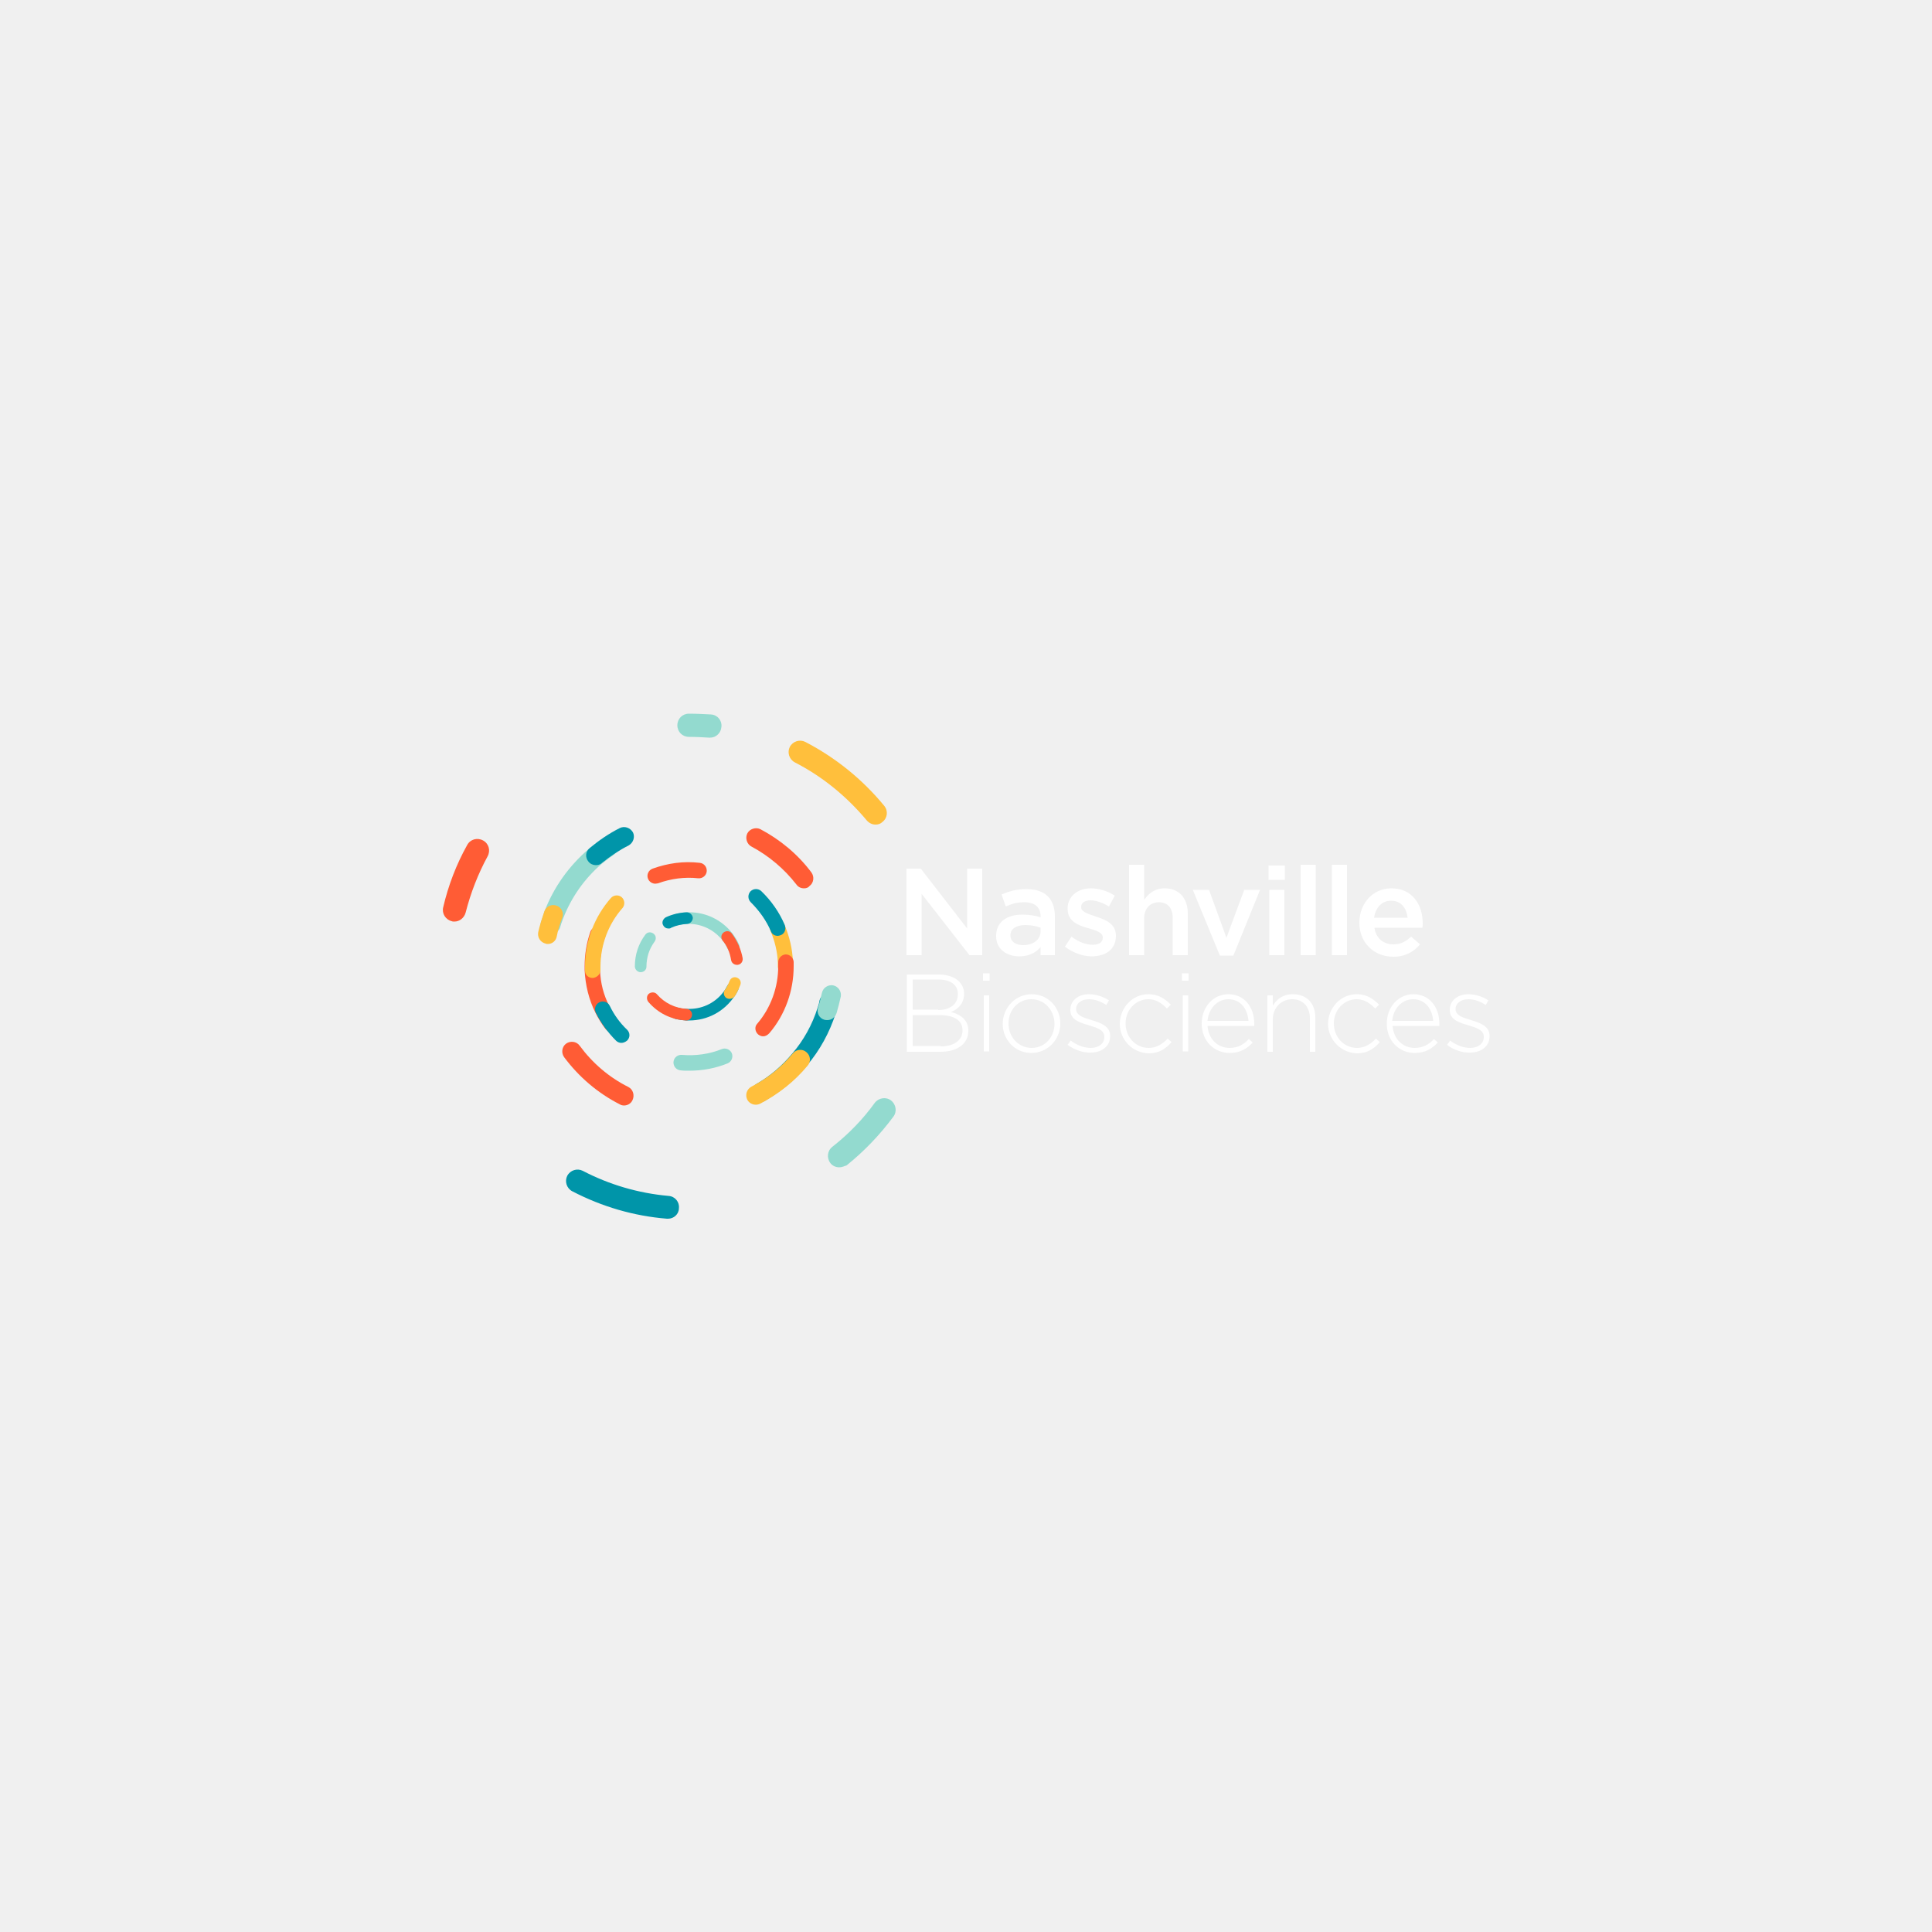
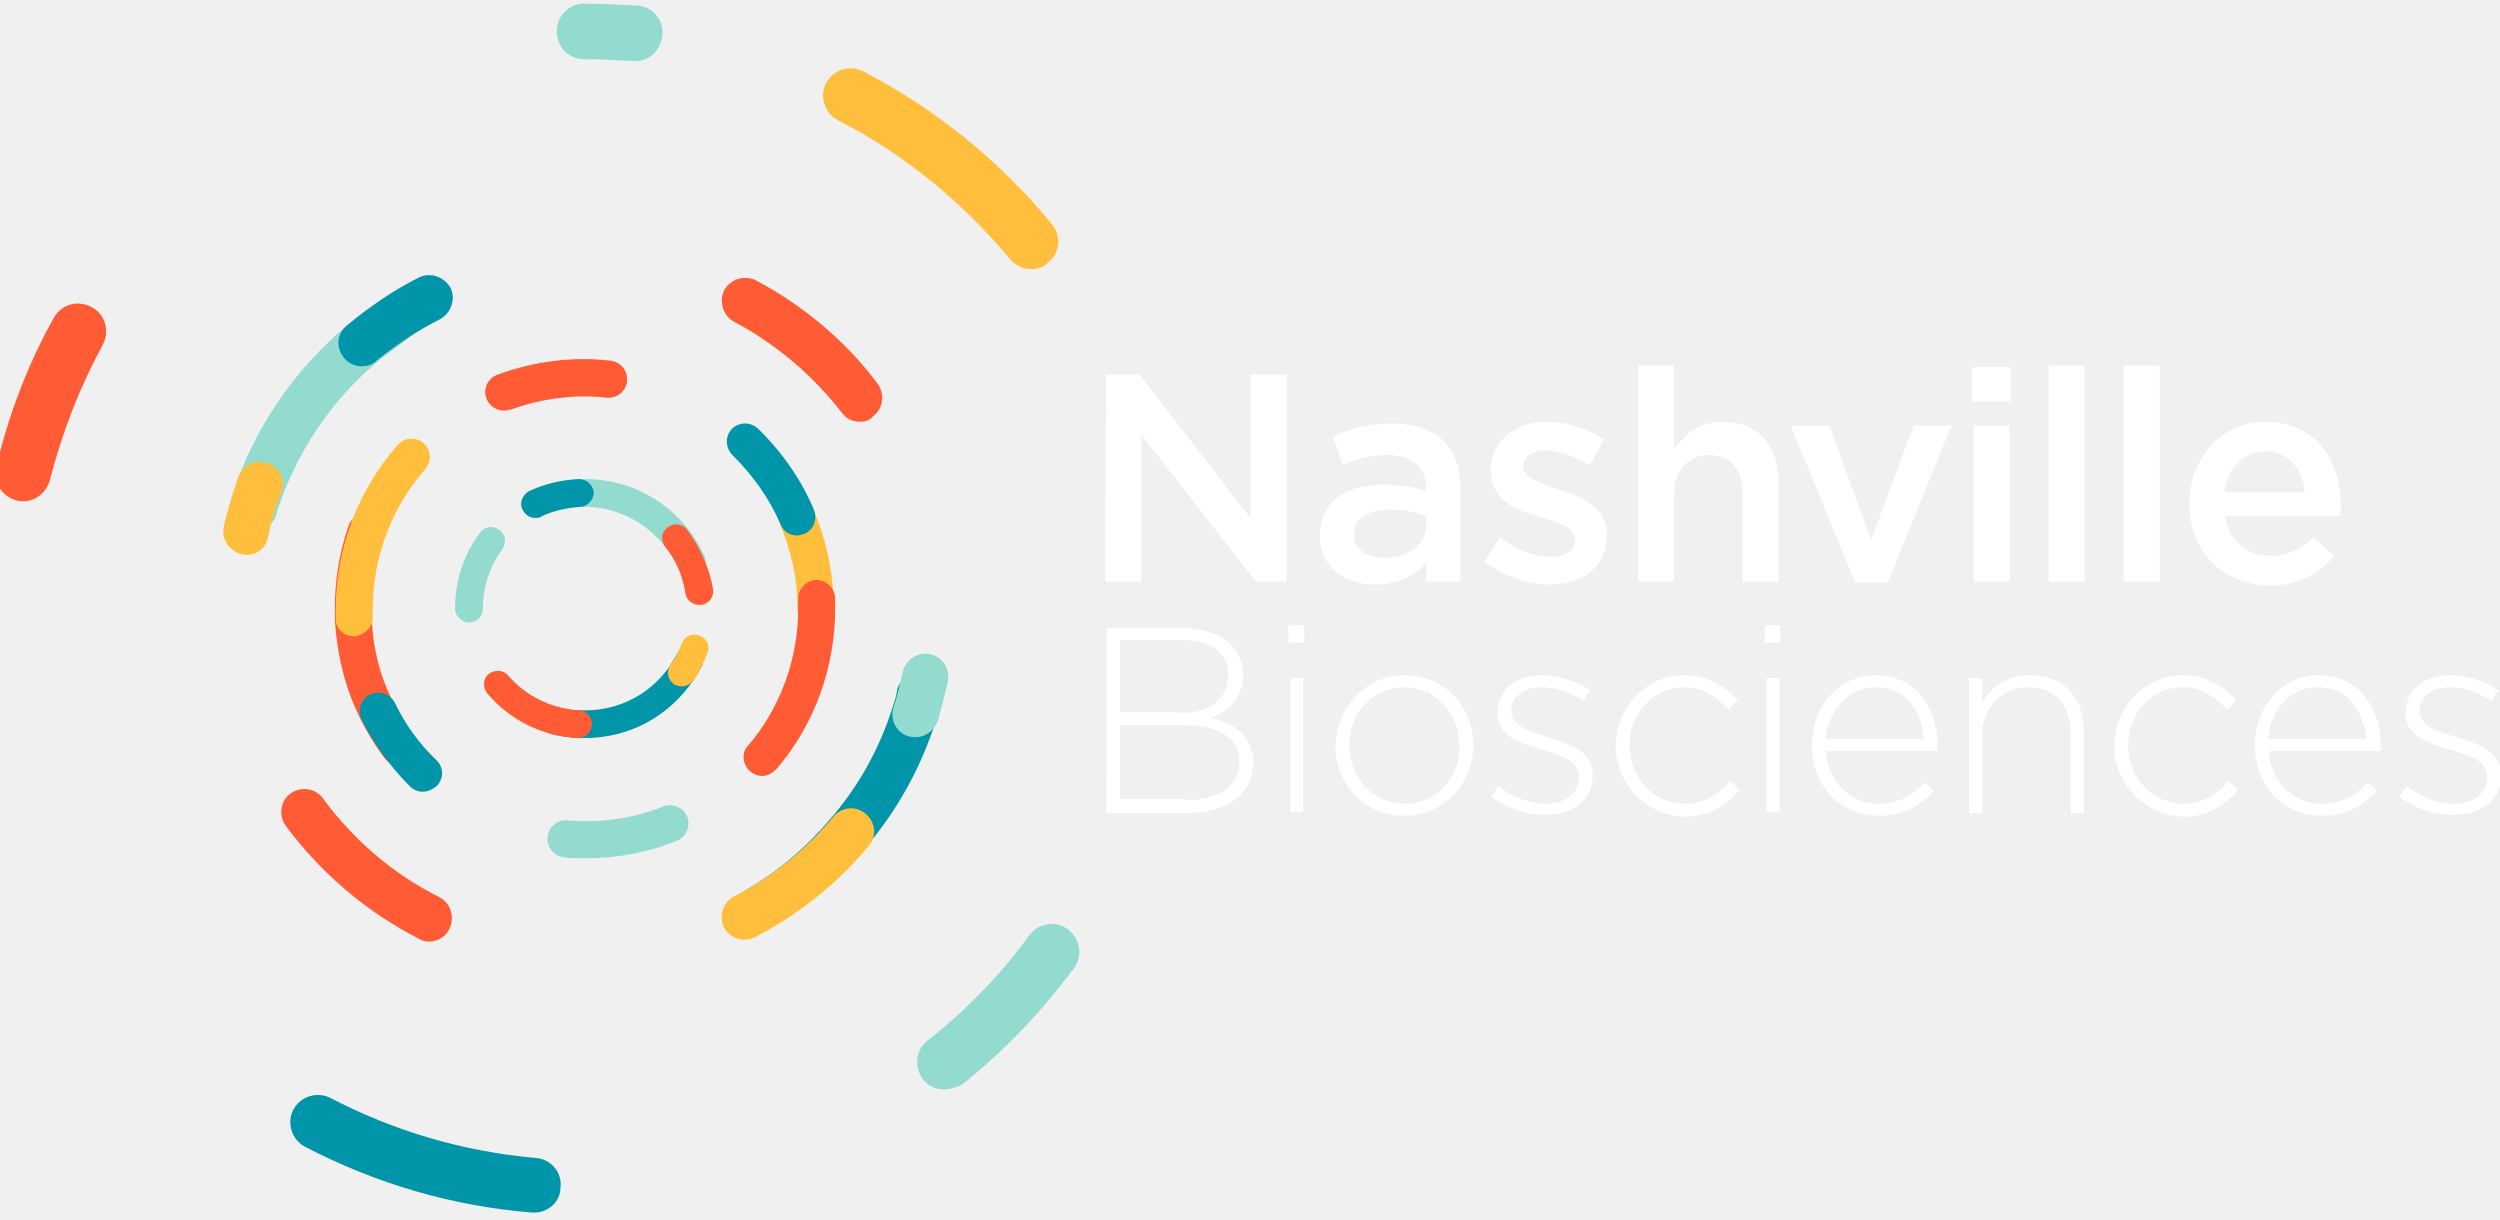
- <svg xmlns="http://www.w3.org/2000/svg" viewBox="0 0 500 500">
+ <svg xmlns="http://www.w3.org/2000/svg" viewBox="0 0 270.3 131.8">
  <style type="text/css">  
- 	.logo0{fill:#93DACF;}
- 	.logo1{fill:#0095A9;}
- 	.logo2{fill:#FF5C35;}
- 	.logo3{fill:#FFBF3C;}
- 	.logo4{fill:#FFFFFF;}
+ 	.st0{fill:#93DACF;}
+ 	.st1{fill:#0095A9;}
+ 	.st2{fill:#FF5C35;}
+ 	.st3{fill:#FFBF3C;}
+ 	.st4{fill:#FFFFFF;}
</style>
-   <path class="logo0" d="M165.8 251.6c-0.8 0-1.5-0.7-1.5-1.5 0-3 0.9-5.8 2.7-8.2 0.5-0.7 1.4-0.8 2.1-0.3 0.7 0.5 0.8 1.4 0.3 2.1 -1.4 1.9-2.1 4.1-2.1 6.5C167.3 250.9 166.7 251.6 165.8 251.6z" />
-   <path class="logo1" d="M178.3 264.1c-0.3 0-0.6 0-0.8 0 -0.9-0.1-1.8-0.2-2.7-0.4 -0.8-0.2-1.3-1-1.1-1.8 0.2-0.8 1-1.3 1.8-1.1 0.7 0.2 1.4 0.3 2.2 0.3 0.2 0 0.4 0 0.7 0 3.7 0 7.1-1.8 9.2-4.9 0.2-0.4 0.5-0.8 0.7-1.2 0.4-0.7 1.3-1 2-0.7 0.7 0.4 1 1.3 0.7 2 -0.3 0.5-0.5 1-0.9 1.5C187.4 261.8 183.1 264.1 178.3 264.1z" />
-   <path class="logo2" d="M177.6 264.1C177.6 264.1 177.5 264.1 177.6 264.1c-3.9-0.2-7.3-1.9-9.8-4.8 -0.5-0.6-0.5-1.6 0.1-2.1 0.6-0.5 1.6-0.5 2.1 0.1 2 2.3 4.7 3.6 7.7 3.8 0.8 0 1.5 0.8 1.4 1.6C179 263.5 178.4 264.1 177.6 264.1z" />
-   <path class="logo3" d="M188.8 258.5c-0.3 0-0.6-0.1-0.8-0.2 -0.7-0.5-0.9-1.4-0.4-2.1 0.5-0.7 0.9-1.5 1.2-2.3 0.3-0.8 1.1-1.2 1.9-0.9 0.8 0.3 1.2 1.1 0.9 1.9 -0.4 1-0.9 2.1-1.5 3C189.7 258.3 189.3 258.5 188.8 258.5z" />
-   <path class="logo0" d="M189.8 246.6c-0.6 0-1.1-0.3-1.4-0.9 -0.4-0.8-0.8-1.6-1.4-2.3 -2.1-2.7-5.3-4.3-8.7-4.3 -0.1 0-0.3 0-0.4 0 -0.7 0-1.5 0.1-2.2 0.3 -0.8 0.2-1.6-0.3-1.8-1.1 -0.2-0.8 0.3-1.6 1.1-1.8 0.9-0.2 1.9-0.4 2.8-0.4 0.2 0 0.4 0 0.6 0 4.4 0 8.4 2 11.1 5.4 0.7 0.9 1.3 1.9 1.8 3 0.3 0.8 0 1.6-0.8 2C190.2 246.6 190 246.6 189.8 246.6z" />
-   <path class="logo1" d="M173 240.3c-0.6 0-1.1-0.3-1.4-0.9 -0.4-0.7 0-1.6 0.7-2 1.7-0.8 3.5-1.2 5.4-1.3 0.8 0 1.5 0.6 1.6 1.4 0 0.8-0.6 1.5-1.4 1.6 -1.5 0.1-2.9 0.4-4.2 1C173.5 240.3 173.2 240.3 173 240.3z" />
-   <path class="logo2" d="M190.7 249.7c-0.7 0-1.4-0.5-1.5-1.3 -0.3-1.8-1-3.6-2.2-5 -0.5-0.7-0.4-1.6 0.3-2.1 0.7-0.5 1.6-0.4 2.1 0.3 1.4 1.9 2.4 4.1 2.8 6.4 0.1 0.8-0.4 1.6-1.3 1.7C190.8 249.7 190.8 249.7 190.7 249.7z" />
-   <path class="logo2" d="M169.6 228.7c-0.8 0-1.6-0.5-1.9-1.3 -0.4-1 0.1-2.2 1.2-2.6 3.9-1.4 8-2 12.2-1.5 1.1 0.1 1.9 1.1 1.8 2.2 -0.1 1.1-1.1 1.9-2.2 1.8 -3.5-0.4-7.1 0.1-10.4 1.3C170.1 228.6 169.9 228.7 169.6 228.7z" />
-   <path class="logo2" d="M158.3 267.1c-0.6 0-1.2-0.3-1.6-0.8 -1-1.3-1.9-2.8-2.6-4.2 -1.7-3.4-2.6-7.1-2.8-11 0-0.3 0-0.7 0-1 0-3.1 0.5-6.1 1.5-9 0.4-1 1.5-1.6 2.6-1.2 1 0.4 1.6 1.5 1.2 2.6 -0.9 2.5-1.3 5-1.3 7.7 0 0.3 0 0.6 0 0.9 0.1 3.3 0.9 6.4 2.4 9.3 0.6 1.3 1.4 2.5 2.2 3.6 0.7 0.9 0.5 2.1-0.4 2.8C159.2 267 158.8 267.1 158.3 267.1z" />
-   <path class="logo3" d="M153.4 253.1c-1.1 0-2-0.8-2-1.9 0-0.3 0-0.7 0-1 0-6.6 2.4-12.9 6.7-17.8 0.7-0.8 2-0.9 2.8-0.2 0.8 0.7 0.9 2 0.2 2.8 -3.7 4.2-5.7 9.6-5.7 15.2 0 0.3 0 0.6 0 0.9C155.4 252.1 154.5 253 153.4 253.1 153.4 253.1 153.4 253.1 153.4 253.1z" />
-   <path class="logo1" d="M160.8 269.9c-0.5 0-1-0.2-1.4-0.6 -2.1-2.1-3.9-4.6-5.2-7.2 -0.5-1-0.1-2.2 0.9-2.7 1-0.5 2.2-0.1 2.7 0.9 1.1 2.3 2.6 4.4 4.5 6.2 0.8 0.8 0.8 2 0 2.8C161.8 269.7 161.3 269.9 160.8 269.9z" />
-   <path class="logo0" d="M178.3 277.1c-0.7 0-1.5 0-2.2-0.1 -1.1-0.1-1.9-1.1-1.8-2.2 0.1-1.1 1.1-1.9 2.2-1.8 3.5 0.3 7.1-0.2 10.3-1.5 1-0.4 2.2 0.1 2.6 1.1 0.4 1-0.1 2.2-1.1 2.6C185.1 276.5 181.8 277.1 178.3 277.1z" />
-   <path class="logo3" d="M203.3 252.1c-1.1 0-2-0.9-2-2 0-0.3 0-0.7 0-1 -0.1-2.8-0.8-5.6-1.9-8.2 -0.4-1 0-2.2 1-2.6 1-0.4 2.2 0 2.6 1 1.3 3 2.1 6.3 2.2 9.6 0 0.4 0 0.8 0 1.2C205.3 251.2 204.4 252.1 203.3 252.1z" />
-   <path class="logo2" d="M197.5 268.2c-0.5 0-0.9-0.2-1.3-0.5 -0.8-0.7-1-2-0.2-2.8 3.5-4.1 5.4-9.4 5.4-14.8 0-0.3 0-0.7 0-1 0-1.1 0.8-2 1.9-2.1 1.1 0 2 0.8 2.1 1.9 0 0.4 0 0.8 0 1.2 0 6.3-2.2 12.5-6.3 17.3C198.6 267.9 198.1 268.2 197.5 268.2z" />
-   <path class="logo1" d="M201.3 242.2c-0.8 0-1.5-0.4-1.8-1.2 -1.2-2.8-3-5.3-5.2-7.5 -0.8-0.8-0.8-2-0.1-2.8 0.8-0.8 2-0.8 2.8-0.1 2.6 2.5 4.7 5.5 6.1 8.8 0.4 1 0 2.2-1 2.6C201.8 242.1 201.5 242.2 201.3 242.2z" />
-   <path class="logo0" d="M142.4 241.8c-0.2 0-0.5 0-0.7-0.1 -1.3-0.4-2.1-1.8-1.7-3.1 0.3-0.9 0.6-1.8 0.9-2.7 2.4-6.3 6.4-11.9 11.6-16.3 1.2-1 2.5-1.9 3.8-2.8 1.2-0.8 2.7-0.4 3.5 0.7 0.8 1.2 0.4 2.7-0.7 3.5 -1.1 0.8-2.2 1.6-3.3 2.5 -4.5 3.8-8 8.8-10.1 14.3 -0.3 0.8-0.6 1.6-0.8 2.4C144.5 241.1 143.5 241.8 142.4 241.8z" />
-   <path class="logo3" d="M141.8 244.3c-0.2 0-0.4 0-0.6-0.1 -1.3-0.3-2.2-1.6-1.9-3 0.4-1.8 1-3.6 1.6-5.4 0.5-1.3 1.9-1.9 3.2-1.4 1.3 0.5 1.9 1.9 1.4 3.2 -0.6 1.5-1.1 3.1-1.4 4.7C143.9 243.5 142.9 244.3 141.8 244.3z" />
-   <path class="logo1" d="M154.2 223.9c-0.7 0-1.4-0.3-1.9-0.9 -0.9-1.1-0.8-2.6 0.3-3.5 2.4-2 5-3.8 7.8-5.2 1.2-0.6 2.7-0.1 3.4 1.1 0.6 1.2 0.1 2.7-1.1 3.4 -2.4 1.2-4.8 2.8-6.9 4.5C155.3 223.8 154.7 223.9 154.2 223.9z" />
-   <path class="logo2" d="M161.5 286.1c-0.4 0-0.8-0.1-1.1-0.3 -5.7-2.9-10.6-7.1-14.4-12.2 -0.8-1.1-0.6-2.7 0.5-3.5 1.1-0.8 2.7-0.6 3.5 0.5 3.3 4.5 7.6 8.2 12.6 10.7 1.2 0.6 1.7 2.1 1.1 3.4C163.3 285.6 162.4 286.1 161.5 286.1z" />
-   <path class="logo1" d="M197.1 285.1c-0.9 0-1.7-0.4-2.2-1.2 -0.7-1.2-0.3-2.7 0.9-3.4 3.5-2 6.6-4.7 9.2-7.8 3-3.5 5.2-7.5 6.6-11.9 0.2-0.6 0.4-1.2 0.5-1.9 0.3-1.3 1.7-2.1 3-1.8 1.3 0.3 2.1 1.7 1.8 3 -0.2 0.7-0.4 1.4-0.6 2.1 -1.6 5-4.1 9.6-7.5 13.6 -3 3.6-6.5 6.5-10.6 8.9C198 285 197.6 285.1 197.1 285.1z" />
-   <path class="logo3" d="M195.6 285.9c-0.9 0-1.8-0.5-2.2-1.3 -0.6-1.2-0.2-2.7 1.1-3.4 4.1-2.1 7.7-5 10.7-8.6 0.9-1.1 2.5-1.2 3.5-0.3 1.1 0.9 1.2 2.5 0.3 3.5 -3.4 4.1-7.5 7.3-12.2 9.8C196.4 285.8 196 285.9 195.6 285.9z" />
-   <path class="logo0" d="M214.1 264c-0.2 0-0.5 0-0.8-0.1 -1.3-0.4-2-1.8-1.6-3.1 0.4-1.2 0.7-2.5 1-3.8 0.3-1.4 1.6-2.2 2.9-2 1.4 0.3 2.2 1.6 2 2.9 -0.3 1.4-0.7 2.9-1.1 4.3C216.1 263.3 215.2 264 214.1 264z" />
-   <path class="logo2" d="M208.1 229.9c-0.8 0-1.5-0.3-2-1 -3.1-4-7.1-7.4-11.6-9.8 -1.2-0.6-1.7-2.2-1.1-3.4 0.6-1.2 2.2-1.7 3.4-1.1 5.1 2.7 9.7 6.5 13.2 11.2 0.8 1.1 0.6 2.7-0.5 3.5C209.2 229.7 208.7 229.9 208.1 229.9z" />
-   <path class="logo2" d="M117.6 238.5c-0.2 0-0.5 0-0.7-0.1 -1.6-0.4-2.6-2-2.2-3.6 1.3-5.6 3.4-11.1 6.2-16.1 0.8-1.5 2.6-2 4.1-1.2 1.5 0.8 2 2.6 1.2 4.1 -2.5 4.6-4.4 9.5-5.7 14.6C120.1 237.6 118.9 238.5 117.6 238.5z" />
-   <path class="logo1" d="M172.9 315.4c-0.1 0-0.2 0-0.3 0 -8.6-0.7-16.8-3.1-24.5-7.1 -1.5-0.8-2-2.6-1.3-4 0.8-1.5 2.6-2 4-1.3 6.9 3.6 14.4 5.8 22.2 6.5 1.7 0.1 2.9 1.6 2.7 3.2C175.7 314.2 174.4 315.4 172.9 315.4z" />
-   <path class="logo0" d="M217.2 302.1c-0.9 0-1.8-0.4-2.3-1.1 -1-1.3-0.8-3.2 0.5-4.2 4.2-3.3 7.9-7.1 11-11.4 1-1.3 2.9-1.6 4.2-0.6 1.3 1 1.6 2.9 0.6 4.2 -3.5 4.7-7.5 8.9-12.1 12.6C218.5 301.8 217.9 302.1 217.2 302.1z" />
-   <path class="logo3" d="M226.6 213.4c-0.9 0-1.7-0.4-2.3-1.1 -5.2-6.2-11.4-11.3-18.6-15 -1.5-0.8-2-2.6-1.3-4 0.8-1.5 2.6-2 4-1.3 7.9 4.1 14.8 9.7 20.4 16.5 1.1 1.3 0.9 3.2-0.4 4.2C227.9 213.2 227.3 213.4 226.6 213.4z" />
-   <path class="logo0" d="M183.8 190.9c-0.1 0-0.2 0-0.3 0 -1.7-0.1-3.4-0.2-5.2-0.2 -1.7 0-3-1.3-3-3s1.3-3 3-3c1.9 0 3.8 0.1 5.7 0.2 1.7 0.1 2.9 1.6 2.7 3.2C186.6 189.7 185.3 190.9 183.8 190.9z" />
-   <path class="logo4" d="M234.7 224.8h3.6l12 15.5v-15.5h3.9v22.4h-3.3l-12.4-15.9v15.9h-3.9V224.8z" />
-   <path class="logo4" d="M269.3 247.2v-2.1c-1.2 1.4-2.9 2.4-5.5 2.4 -3.2 0-6-1.8-6-5.2v-0.1c0-3.7 2.9-5.5 6.8-5.5 2 0 3.4 0.3 4.7 0.7v-0.3c0-2.3-1.5-3.6-4.2-3.6 -1.9 0-3.3 0.4-4.8 1.1l-1.1-3.1c1.9-0.8 3.7-1.4 6.4-1.4 5 0 7.4 2.6 7.4 7.1v10H269.3zM269.3 240.1c-1-0.4-2.4-0.7-3.9-0.7 -2.4 0-3.9 1-3.9 2.6v0.1c0 1.6 1.4 2.5 3.3 2.5 2.6 0 4.5-1.4 4.5-3.6V240.1z" />
-   <path class="logo4" d="M275.6 245l1.7-2.6c1.8 1.4 3.8 2.1 5.5 2.1 1.7 0 2.6-0.7 2.6-1.8v-0.1c0-1.3-1.8-1.8-3.8-2.4 -2.5-0.7-5.3-1.7-5.3-5v-0.1c0-3.2 2.7-5.2 6-5.2 2.1 0 4.4 0.7 6.2 1.9l-1.5 2.8c-1.6-1-3.4-1.6-4.8-1.6 -1.5 0-2.4 0.7-2.4 1.7v0.1c0 1.2 1.8 1.7 3.8 2.4 2.5 0.8 5.2 1.9 5.2 4.9v0.1c0 3.6-2.8 5.3-6.3 5.3C280.3 247.5 277.7 246.6 275.6 245z" />
-   <path class="logo4" d="M292.2 223.8h3.9v9.1c1.1-1.6 2.7-3 5.3-3 3.8 0 6 2.6 6 6.5v10.8h-3.9v-9.6c0-2.6-1.3-4.1-3.6-4.1 -2.2 0-3.8 1.6-3.8 4.2v9.5h-3.9V223.8z" />
-   <path class="logo4" d="M308.7 230.3h4.2l4.5 12.4 4.6-12.4h4.1l-6.9 17h-3.5L308.7 230.3z" />
-   <path class="logo4" d="M328.3 224h4.2v3.7h-4.2V224zM328.5 230.3h3.9v16.9h-3.9V230.3z" />
-   <path class="logo4" d="M336.6 223.8h3.9v23.4h-3.9V223.8z" />
-   <path class="logo4" d="M344.7 223.8h3.9v23.4h-3.9V223.8z" />
-   <path class="logo4" d="M351.8 238.8L351.8 238.8c0-4.9 3.4-8.9 8.3-8.9 5.4 0 8.1 4.2 8.1 9.1 0 0.4 0 0.7-0.1 1.1h-12.4c0.4 2.8 2.4 4.3 4.9 4.3 1.9 0 3.2-0.7 4.6-2l2.3 2c-1.6 1.9-3.8 3.2-6.9 3.2C355.6 247.6 351.8 244 351.8 238.8zM364.3 237.5c-0.3-2.5-1.7-4.4-4.3-4.4 -2.4 0-4 1.8-4.4 4.4H364.3z" />
-   <path class="logo4" d="M234.8 252.2h8.2c2.2 0 4.1 0.7 5.2 1.8 0.8 0.8 1.3 1.9 1.3 3.1v0.1c0 2.7-1.8 4.1-3.4 4.7 2.4 0.6 4.5 2 4.5 4.8v0.1c0 3.3-2.8 5.4-7.2 5.4h-8.7V252.2zM242.8 261.4c3 0 5.1-1.5 5.1-4.1v-0.1c0-2.2-1.8-3.7-5-3.7h-6.7v7.8H242.8zM243.5 270.8c3.4 0 5.6-1.6 5.6-4.1v-0.1c0-2.5-2.1-3.9-6.1-3.9h-6.8v8H243.5z" />
-   <path class="logo4" d="M254.4 251.9h1.7v1.9h-1.7V251.9zM254.6 257.6h1.4v14.5h-1.4V257.6z" />
-   <path class="logo4" d="M259.5 265L259.5 265c0-4.1 3.2-7.7 7.5-7.7 4.3 0 7.4 3.5 7.4 7.5v0.1c0 4.1-3.2 7.6-7.5 7.6C262.6 272.5 259.5 269 259.5 265zM272.9 265L272.9 265c0-3.6-2.6-6.4-6-6.4 -3.4 0-5.9 2.8-5.9 6.2v0.1c0 3.5 2.6 6.3 6 6.3C270.4 271.2 272.9 268.4 272.9 265z" />
-   <path class="logo4" d="M276.3 270.4l0.8-1.1c1.6 1.2 3.4 1.9 5.2 1.9 2 0 3.5-1.1 3.5-2.8v-0.1c0-1.7-1.8-2.3-3.8-2.9 -2.4-0.7-5-1.4-5-4v-0.1c0-2.3 2-4 4.8-4 1.7 0 3.7 0.6 5.2 1.6l-0.7 1.2c-1.3-0.9-2.9-1.5-4.5-1.5 -2 0-3.3 1.1-3.3 2.5v0.1c0 1.6 2 2.2 4 2.8 2.3 0.7 4.8 1.5 4.8 4.1v0.1c0 2.6-2.2 4.2-5 4.2C280.2 272.5 277.9 271.6 276.3 270.4z" />
-   <path class="logo4" d="M289.8 265L289.8 265c0-4.1 3.2-7.7 7.4-7.7 2.7 0 4.4 1.3 5.8 2.7l-1 1c-1.3-1.3-2.7-2.4-4.8-2.4 -3.3 0-5.9 2.8-5.9 6.2v0.1c0 3.5 2.6 6.3 6 6.3 2.1 0 3.6-1.1 4.9-2.4l1 0.9c-1.5 1.7-3.2 2.9-5.9 2.9C293 272.5 289.8 269 289.8 265z" />
-   <path class="logo4" d="M305.9 251.9h1.7v1.9h-1.7V251.9zM306.1 257.6h1.4v14.5h-1.4V257.6z" />
-   <path class="logo4" d="M311 264.9L311 264.9c0-4.3 3-7.6 6.9-7.6 4.1 0 6.7 3.3 6.7 7.6 0 0.3 0 0.3 0 0.6h-12.1c0.3 3.6 2.8 5.7 5.7 5.7 2.3 0 3.8-1 5-2.3l1 0.9c-1.5 1.6-3.2 2.7-6 2.7C314.3 272.5 311 269.5 311 264.9zM323.1 264.2c-0.2-2.9-1.9-5.6-5.2-5.6 -2.9 0-5.1 2.4-5.4 5.6H323.1z" />
-   <path class="logo4" d="M328 257.6h1.4v2.7c1-1.7 2.6-3 5.2-3 3.7 0 5.8 2.5 5.8 6v8.9h-1.4v-8.6c0-3-1.7-5-4.6-5 -2.8 0-5 2.2-5 5.2v8.4H328V257.6z" />
-   <path class="logo4" d="M343.7 265L343.7 265c0-4.1 3.2-7.7 7.4-7.7 2.7 0 4.4 1.3 5.8 2.7l-1 1c-1.3-1.3-2.7-2.4-4.8-2.4 -3.3 0-5.9 2.8-5.9 6.2v0.1c0 3.5 2.6 6.3 6 6.3 2.1 0 3.6-1.1 4.9-2.4l1 0.9c-1.5 1.7-3.2 2.9-5.9 2.9C347 272.5 343.7 269 343.7 265z" />
-   <path class="logo4" d="M358.9 264.9L358.9 264.9c0-4.3 3-7.6 6.9-7.6 4.1 0 6.7 3.3 6.7 7.6 0 0.3 0 0.3 0 0.6h-12.1c0.3 3.6 2.8 5.7 5.7 5.7 2.3 0 3.8-1 5-2.3l1 0.9c-1.5 1.6-3.2 2.7-6 2.7C362.2 272.5 358.9 269.5 358.9 264.9zM370.9 264.2c-0.2-2.9-1.9-5.6-5.2-5.6 -2.9 0-5.1 2.4-5.4 5.6H370.9z" />
-   <path class="logo4" d="M374.5 270.4l0.8-1.1c1.6 1.2 3.4 1.9 5.2 1.9 2 0 3.5-1.1 3.5-2.8v-0.1c0-1.7-1.8-2.3-3.8-2.9 -2.4-0.7-5-1.4-5-4v-0.1c0-2.3 2-4 4.8-4 1.7 0 3.7 0.6 5.2 1.6l-0.7 1.2c-1.3-0.9-2.9-1.5-4.5-1.5 -2 0-3.3 1.1-3.3 2.5v0.1c0 1.6 2 2.2 4 2.8 2.3 0.7 4.8 1.5 4.8 4.1v0.1c0 2.6-2.2 4.2-5 4.2C378.3 272.5 376 271.6 374.5 270.4z" />
+   <path class="st0" d="M50.7 67.3c-0.8 0-1.5-0.7-1.5-1.5 0-3 0.9-5.8 2.7-8.2 0.5-0.7 1.4-0.8 2.1-0.3 0.7 0.5 0.8 1.4 0.3 2.1 -1.4 1.9-2.1 4.1-2.1 6.5C52.2 66.6 51.6 67.3 50.7 67.3z" />
+   <path class="st1" d="M63.2 79.8c-0.3 0-0.6 0-0.8 0 -0.9-0.1-1.8-0.2-2.7-0.4 -0.8-0.2-1.3-1-1.1-1.8s1-1.3 1.8-1.1c0.7 0.2 1.4 0.3 2.2 0.3 0.2 0 0.4 0 0.7 0 3.7 0 7.1-1.8 9.2-4.9 0.2-0.4 0.5-0.8 0.7-1.2 0.4-0.7 1.3-1 2-0.7 0.7 0.4 1 1.3 0.7 2 -0.3 0.5-0.5 1-0.9 1.5C72.3 77.5 68 79.8 63.2 79.8z" />
+   <path class="st2" d="M62.5 79.8C62.5 79.8 62.4 79.8 62.5 79.8c-3.9-0.2-7.3-1.9-9.8-4.8 -0.5-0.6-0.5-1.6 0.1-2.1s1.6-0.5 2.1 0.1c2 2.3 4.7 3.6 7.7 3.8 0.8 0 1.5 0.8 1.4 1.6C63.9 79.2 63.3 79.8 62.5 79.8z" />
+   <path class="st3" d="M73.7 74.2c-0.3 0-0.6-0.1-0.8-0.2 -0.7-0.5-0.9-1.4-0.4-2.1 0.5-0.7 0.9-1.5 1.2-2.3s1.1-1.2 1.9-0.9c0.8 0.3 1.2 1.1 0.9 1.9 -0.4 1-0.9 2.1-1.5 3C74.6 74 74.2 74.2 73.7 74.2z" />
+   <path class="st0" d="M74.7 62.3c-0.6 0-1.1-0.3-1.4-0.9 -0.4-0.8-0.8-1.6-1.4-2.3 -2.1-2.7-5.3-4.3-8.7-4.3 -0.1 0-0.3 0-0.4 0 -0.7 0-1.5 0.1-2.2 0.3 -0.8 0.2-1.6-0.3-1.8-1.1s0.3-1.6 1.1-1.8c0.9-0.2 1.9-0.4 2.8-0.4 0.2 0 0.4 0 0.6 0 4.4 0 8.4 2 11.1 5.4 0.7 0.9 1.3 1.9 1.8 3 0.3 0.8 0 1.6-0.8 2C75.1 62.3 74.9 62.3 74.7 62.3z" />
+   <path class="st1" d="M57.9 56c-0.6 0-1.1-0.3-1.4-0.9 -0.4-0.7 0-1.6 0.7-2 1.7-0.8 3.5-1.2 5.4-1.3 0.8 0 1.5 0.6 1.6 1.4 0 0.8-0.6 1.5-1.4 1.6 -1.5 0.1-2.9 0.4-4.2 1C58.4 56 58.1 56 57.9 56z" />
+   <path class="st2" d="M75.6 65.4c-0.7 0-1.4-0.5-1.5-1.3 -0.3-1.8-1-3.6-2.2-5 -0.5-0.7-0.4-1.6 0.3-2.1s1.6-0.4 2.1 0.3c1.4 1.9 2.4 4.1 2.8 6.4 0.1 0.8-0.4 1.6-1.3 1.7C75.7 65.4 75.7 65.4 75.6 65.4z" />
+   <path class="st2" d="M54.5 44.4c-0.8 0-1.6-0.5-1.9-1.3 -0.4-1 0.1-2.2 1.2-2.6 3.9-1.4 8-2 12.2-1.5 1.1 0.1 1.9 1.1 1.8 2.2 -0.1 1.1-1.1 1.9-2.2 1.8 -3.5-0.4-7.1 0.1-10.4 1.3C55 44.3 54.8 44.4 54.5 44.4z" />
+   <path class="st2" d="M43.2 82.8c-0.6 0-1.2-0.3-1.6-0.8 -1-1.3-1.9-2.8-2.6-4.2 -1.7-3.4-2.6-7.1-2.8-11 0-0.3 0-0.7 0-1 0-3.1 0.5-6.1 1.5-9 0.4-1 1.5-1.6 2.6-1.2 1 0.4 1.6 1.5 1.2 2.6 -0.9 2.5-1.3 5-1.3 7.7 0 0.3 0 0.6 0 0.9 0.1 3.3 0.9 6.4 2.4 9.3 0.6 1.3 1.4 2.5 2.2 3.6 0.7 0.9 0.5 2.1-0.4 2.8C44.1 82.7 43.7 82.8 43.2 82.8z" />
+   <path class="st3" d="M38.3 68.8c-1.1 0-2-0.8-2-1.9 0-0.3 0-0.7 0-1 0-6.6 2.4-12.9 6.7-17.8 0.7-0.8 2-0.9 2.8-0.2s0.9 2 0.2 2.8c-3.7 4.2-5.7 9.6-5.7 15.2 0 0.3 0 0.6 0 0.9C40.3 67.8 39.4 68.7 38.3 68.8L38.3 68.8z" />
+   <path class="st1" d="M45.7 85.6c-0.5 0-1-0.2-1.4-0.6 -2.1-2.1-3.9-4.6-5.2-7.2 -0.5-1-0.1-2.2 0.9-2.7s2.2-0.1 2.7 0.9c1.1 2.3 2.6 4.4 4.5 6.2 0.8 0.8 0.8 2 0 2.8C46.7 85.4 46.2 85.6 45.7 85.6z" />
+   <path class="st0" d="M63.2 92.8c-0.7 0-1.5 0-2.2-0.1 -1.1-0.1-1.9-1.1-1.8-2.2 0.1-1.1 1.1-1.9 2.2-1.8 3.5 0.3 7.1-0.2 10.3-1.5 1-0.4 2.2 0.1 2.6 1.1 0.4 1-0.1 2.2-1.1 2.6C70 92.2 66.7 92.8 63.2 92.8z" />
+   <path class="st3" d="M88.2 67.8c-1.1 0-2-0.9-2-2 0-0.3 0-0.7 0-1 -0.1-2.8-0.8-5.6-1.9-8.2 -0.4-1 0-2.2 1-2.6 1-0.4 2.2 0 2.6 1 1.3 3 2.1 6.3 2.2 9.6 0 0.4 0 0.8 0 1.2C90.2 66.9 89.3 67.8 88.2 67.8z" />
+   <path class="st2" d="M82.4 83.9c-0.5 0-0.9-0.2-1.3-0.5 -0.8-0.7-1-2-0.2-2.8 3.5-4.1 5.4-9.4 5.4-14.8 0-0.3 0-0.7 0-1 0-1.1 0.8-2 1.9-2.1 1.1 0 2 0.8 2.1 1.9 0 0.4 0 0.8 0 1.2 0 6.3-2.2 12.5-6.3 17.3C83.5 83.6 83 83.9 82.4 83.9z" />
+   <path class="st1" d="M86.2 57.9c-0.8 0-1.5-0.4-1.8-1.2 -1.2-2.8-3-5.3-5.2-7.5 -0.8-0.8-0.8-2-0.1-2.8 0.8-0.8 2-0.8 2.8-0.1 2.6 2.5 4.7 5.5 6.1 8.8 0.4 1 0 2.2-1 2.6C86.7 57.8 86.4 57.9 86.2 57.9z" />
+   <path class="st0" d="M27.3 57.5c-0.2 0-0.5 0-0.7-0.1 -1.3-0.4-2.1-1.8-1.7-3.1 0.3-0.9 0.6-1.8 0.9-2.7 2.4-6.3 6.4-11.9 11.6-16.3 1.2-1 2.5-1.9 3.8-2.8 1.2-0.8 2.7-0.4 3.5 0.7 0.8 1.2 0.4 2.7-0.7 3.5 -1.1 0.8-2.2 1.6-3.3 2.5 -4.5 3.8-8 8.8-10.1 14.3 -0.3 0.8-0.6 1.6-0.8 2.4C29.4 56.8 28.4 57.5 27.3 57.5z" />
+   <path class="st3" d="M26.7 60c-0.2 0-0.4 0-0.6-0.1 -1.3-0.3-2.2-1.6-1.9-3 0.4-1.8 1-3.6 1.6-5.4 0.5-1.3 1.9-1.9 3.2-1.4s1.9 1.9 1.4 3.2c-0.6 1.5-1.1 3.1-1.4 4.7C28.8 59.2 27.8 60 26.7 60z" />
+   <path class="st1" d="M39.1 39.6c-0.7 0-1.4-0.3-1.9-0.9 -0.9-1.1-0.8-2.6 0.3-3.5 2.4-2 5-3.8 7.8-5.2 1.2-0.6 2.7-0.1 3.4 1.1 0.6 1.2 0.1 2.7-1.1 3.4 -2.4 1.2-4.8 2.8-6.9 4.5C40.2 39.5 39.6 39.6 39.1 39.6z" />
+   <path class="st2" d="M46.4 101.8c-0.4 0-0.8-0.1-1.1-0.3 -5.7-2.9-10.6-7.1-14.4-12.2 -0.8-1.1-0.6-2.7 0.5-3.5s2.7-0.6 3.5 0.5c3.3 4.5 7.6 8.2 12.6 10.7 1.2 0.6 1.7 2.1 1.1 3.4C48.2 101.3 47.3 101.8 46.4 101.8z" />
+   <path class="st1" d="M82 100.8c-0.9 0-1.7-0.4-2.2-1.2 -0.7-1.2-0.3-2.7 0.9-3.4 3.5-2 6.6-4.7 9.2-7.8 3-3.5 5.2-7.5 6.6-11.9 0.2-0.6 0.4-1.2 0.5-1.9 0.3-1.3 1.7-2.1 3-1.8 1.3 0.3 2.1 1.7 1.8 3 -0.2 0.7-0.4 1.4-0.6 2.1 -1.6 5-4.1 9.6-7.5 13.6 -3 3.6-6.5 6.5-10.6 8.9C82.9 100.7 82.5 100.8 82 100.8z" />
+   <path class="st3" d="M80.5 101.6c-0.9 0-1.8-0.5-2.2-1.3 -0.6-1.2-0.2-2.7 1.1-3.4 4.1-2.1 7.7-5 10.7-8.6 0.9-1.1 2.5-1.2 3.5-0.3 1.1 0.9 1.2 2.5 0.3 3.5 -3.4 4.1-7.5 7.3-12.2 9.8C81.3 101.5 80.9 101.6 80.5 101.6z" />
+   <path class="st0" d="M99 79.7c-0.2 0-0.5 0-0.8-0.1 -1.3-0.4-2-1.8-1.6-3.1 0.4-1.2 0.7-2.5 1-3.8 0.3-1.4 1.6-2.2 2.9-2 1.4 0.3 2.2 1.6 2 2.9 -0.3 1.4-0.7 2.9-1.1 4.3C101 79 100.1 79.7 99 79.7z" />
+   <path class="st2" d="M93 45.6c-0.8 0-1.5-0.3-2-1 -3.1-4-7.1-7.4-11.6-9.8 -1.2-0.6-1.7-2.2-1.1-3.4 0.6-1.2 2.2-1.7 3.4-1.1 5.1 2.7 9.7 6.5 13.2 11.2 0.8 1.1 0.6 2.7-0.5 3.5C94.1 45.4 93.6 45.6 93 45.6z" />
+   <path class="st2" d="M2.5 54.2c-0.2 0-0.5 0-0.7-0.1 -1.6-0.4-2.6-2-2.2-3.6C0.9 44.9 3 39.4 5.8 34.4c0.8-1.5 2.6-2 4.1-1.2s2 2.6 1.2 4.1c-2.5 4.6-4.4 9.5-5.7 14.6C5 53.3 3.8 54.2 2.5 54.2z" />
+   <path class="st1" d="M57.8 131.1c-0.1 0-0.2 0-0.3 0 -8.6-0.7-16.8-3.1-24.5-7.1 -1.5-0.8-2-2.6-1.3-4 0.8-1.5 2.6-2 4-1.3 6.9 3.6 14.4 5.8 22.2 6.5 1.7 0.1 2.9 1.6 2.7 3.2C60.6 129.9 59.3 131.1 57.8 131.1z" />
+   <path class="st0" d="M102.1 117.8c-0.9 0-1.8-0.4-2.3-1.1 -1-1.3-0.8-3.2 0.5-4.2 4.2-3.3 7.9-7.1 11-11.4 1-1.3 2.9-1.6 4.2-0.6s1.6 2.9 0.6 4.2c-3.5 4.7-7.5 8.9-12.1 12.6C103.4 117.5 102.8 117.8 102.1 117.8z" />
+   <path class="st3" d="M111.5 29.1c-0.9 0-1.7-0.4-2.3-1.1 -5.2-6.2-11.4-11.3-18.6-15 -1.5-0.8-2-2.6-1.3-4 0.8-1.5 2.6-2 4-1.3 7.9 4.1 14.8 9.7 20.4 16.5 1.1 1.3 0.9 3.2-0.4 4.2C112.8 28.9 112.2 29.1 111.5 29.1z" />
+   <path class="st0" d="M68.7 6.6c-0.1 0-0.2 0-0.3 0 -1.7-0.1-3.4-0.2-5.2-0.2 -1.7 0-3-1.3-3-3s1.3-3 3-3c1.9 0 3.8 0.1 5.7 0.2 1.7 0.1 2.9 1.6 2.7 3.2C71.5 5.4 70.2 6.6 68.7 6.6z" />
+   <path class="st4" d="M119.6 40.5h3.6l12 15.5V40.5h3.9v22.4h-3.3L123.4 47v15.9h-3.9L119.6 40.5 119.6 40.5z" />
+   <path class="st4" d="M154.2 62.9v-2.1c-1.2 1.4-2.9 2.4-5.5 2.4 -3.2 0-6-1.8-6-5.2v-0.1c0-3.7 2.9-5.5 6.8-5.5 2 0 3.4 0.3 4.7 0.7v-0.3c0-2.3-1.5-3.6-4.2-3.6 -1.9 0-3.3 0.4-4.8 1.1l-1.1-3.1c1.9-0.8 3.7-1.4 6.4-1.4 5 0 7.4 2.6 7.4 7.1v10L154.2 62.9 154.2 62.9zM154.2 55.8c-1-0.4-2.4-0.7-3.9-0.7 -2.4 0-3.9 1-3.9 2.6v0.1c0 1.6 1.4 2.5 3.3 2.5 2.6 0 4.5-1.4 4.5-3.6V55.8z" />
+   <path class="st4" d="M160.5 60.7l1.7-2.6c1.8 1.4 3.8 2.1 5.5 2.1s2.6-0.7 2.6-1.8v-0.1c0-1.3-1.8-1.8-3.8-2.4 -2.5-0.7-5.3-1.7-5.3-5v-0.1c0-3.2 2.7-5.2 6-5.2 2.1 0 4.4 0.7 6.2 1.9l-1.5 2.8c-1.6-1-3.4-1.6-4.8-1.6 -1.5 0-2.4 0.7-2.4 1.7v0.1c0 1.2 1.8 1.7 3.8 2.4 2.5 0.8 5.2 1.9 5.2 4.9v0.1c0 3.6-2.8 5.3-6.3 5.3C165.2 63.2 162.6 62.3 160.5 60.7z" />
+   <path class="st4" d="M177.1 39.5h3.9v9.1c1.1-1.6 2.7-3 5.3-3 3.8 0 6 2.6 6 6.5v10.8h-3.9v-9.6c0-2.6-1.3-4.1-3.6-4.1 -2.2 0-3.8 1.6-3.8 4.2v9.5h-3.9V39.5z" />
+   <path class="st4" d="M193.6 46h4.2l4.5 12.4 4.6-12.4h4.1l-6.9 17h-3.5L193.6 46z" />
+   <path class="st4" d="M213.2 39.7h4.2v3.7h-4.2V39.7zM213.4 46h3.9v16.9h-3.9V46z" />
+   <path class="st4" d="M221.5 39.5h3.9v23.4h-3.9V39.5z" />
+   <path class="st4" d="M229.6 39.5h3.9v23.4h-3.9V39.5z" />
+   <path class="st4" d="M236.7 54.5L236.7 54.5c0-4.9 3.4-8.9 8.3-8.9 5.4 0 8.1 4.2 8.1 9.1 0 0.4 0 0.7-0.1 1.1h-12.4c0.4 2.8 2.4 4.3 4.9 4.3 1.9 0 3.2-0.7 4.6-2l2.3 2c-1.6 1.9-3.8 3.2-6.9 3.2C240.5 63.3 236.7 59.7 236.7 54.5zM249.2 53.2c-0.3-2.5-1.7-4.4-4.3-4.4 -2.4 0-4 1.8-4.4 4.4H249.2z" />
+   <path class="st4" d="M119.7 67.9h8.2c2.2 0 4.1 0.7 5.2 1.8 0.8 0.8 1.3 1.9 1.3 3.1v0.1c0 2.7-1.8 4.1-3.4 4.7 2.4 0.6 4.5 2 4.5 4.8v0.1c0 3.3-2.8 5.4-7.2 5.4h-8.7L119.7 67.9 119.7 67.9zM127.7 77.1c3 0 5.1-1.5 5.1-4.1v-0.1c0-2.2-1.8-3.7-5-3.7h-6.7V77h6.6V77.1zM128.4 86.5c3.4 0 5.6-1.6 5.6-4.1v-0.1c0-2.5-2.1-3.9-6.1-3.9h-6.8v8h7.3V86.5z" />
+   <path class="st4" d="M139.3 67.6h1.7v1.9h-1.7L139.3 67.6 139.3 67.6zM139.5 73.3h1.4v14.5h-1.4V73.3z" />
+   <path class="st4" d="M144.4 80.7L144.4 80.7c0-4.1 3.2-7.7 7.5-7.7s7.4 3.5 7.4 7.5v0.1c0 4.1-3.2 7.6-7.5 7.6S144.4 84.7 144.4 80.7zM157.8 80.7L157.8 80.7c0-3.6-2.6-6.4-6-6.4s-5.9 2.8-5.9 6.2v0.1c0 3.5 2.6 6.3 6 6.3S157.8 84.1 157.8 80.7z" />
+   <path class="st4" d="M161.2 86.1L162 85c1.6 1.2 3.4 1.9 5.2 1.9 2 0 3.5-1.1 3.5-2.8V84c0-1.7-1.8-2.3-3.8-2.9 -2.4-0.7-5-1.4-5-4V77c0-2.3 2-4 4.8-4 1.7 0 3.7 0.6 5.2 1.6l-0.7 1.2c-1.3-0.9-2.9-1.5-4.5-1.5 -2 0-3.3 1.1-3.3 2.5v0.1c0 1.6 2 2.2 4 2.8 2.3 0.7 4.8 1.5 4.8 4.1v0.1c0 2.6-2.2 4.2-5 4.2C165.1 88.2 162.8 87.3 161.2 86.1z" />
+   <path class="st4" d="M174.7 80.7L174.7 80.7c0-4.1 3.2-7.7 7.4-7.7 2.7 0 4.4 1.3 5.8 2.7l-1 1c-1.3-1.3-2.7-2.4-4.8-2.4 -3.3 0-5.9 2.8-5.9 6.2v0.1c0 3.5 2.6 6.3 6 6.3 2.1 0 3.6-1.1 4.9-2.4l1 0.9c-1.5 1.7-3.2 2.9-5.9 2.9C177.9 88.2 174.7 84.7 174.7 80.7z" />
+   <path class="st4" d="M190.8 67.6h1.7v1.9h-1.7V67.6zM191 73.3h1.4v14.5H191V73.3z" />
+   <path class="st4" d="M195.9 80.6L195.9 80.6c0-4.3 3-7.6 6.9-7.6 4.1 0 6.7 3.3 6.7 7.6 0 0.3 0 0.3 0 0.6h-12.1c0.3 3.6 2.8 5.7 5.7 5.7 2.3 0 3.8-1 5-2.3l1 0.9c-1.5 1.6-3.2 2.7-6 2.7C199.2 88.2 195.9 85.2 195.9 80.6zM208 79.9c-0.2-2.9-1.9-5.6-5.2-5.6 -2.9 0-5.1 2.4-5.4 5.6H208z" />
+   <path class="st4" d="M212.9 73.3h1.4V76c1-1.7 2.6-3 5.2-3 3.7 0 5.8 2.5 5.8 6v8.9h-1.4v-8.6c0-3-1.7-5-4.6-5 -2.8 0-5 2.2-5 5.2v8.4h-1.4V73.3z" />
+   <path class="st4" d="M228.6 80.7L228.6 80.7c0-4.1 3.2-7.7 7.4-7.7 2.7 0 4.4 1.3 5.8 2.7l-1 1c-1.3-1.3-2.7-2.4-4.8-2.4 -3.3 0-5.9 2.8-5.9 6.2v0.1c0 3.5 2.6 6.3 6 6.3 2.1 0 3.6-1.1 4.9-2.4l1 0.9c-1.5 1.7-3.2 2.9-5.9 2.9C231.9 88.2 228.6 84.7 228.6 80.7z" />
+   <path class="st4" d="M243.8 80.6L243.8 80.6c0-4.3 3-7.6 6.9-7.6 4.1 0 6.7 3.3 6.7 7.6 0 0.3 0 0.3 0 0.6h-12.1c0.3 3.6 2.8 5.7 5.7 5.7 2.3 0 3.8-1 5-2.3l1 0.9c-1.5 1.6-3.2 2.7-6 2.7C247.1 88.2 243.8 85.2 243.8 80.6zM255.8 79.9c-0.2-2.9-1.9-5.6-5.2-5.6 -2.9 0-5.1 2.4-5.4 5.6H255.8z" />
+   <path class="st4" d="M259.4 86.1l0.8-1.1c1.6 1.2 3.4 1.9 5.2 1.9 2 0 3.5-1.1 3.5-2.8V84c0-1.7-1.8-2.3-3.8-2.9 -2.4-0.7-5-1.4-5-4V77c0-2.3 2-4 4.8-4 1.7 0 3.7 0.6 5.2 1.6l-0.7 1.2c-1.3-0.9-2.9-1.5-4.5-1.5 -2 0-3.3 1.1-3.3 2.5v0.1c0 1.6 2 2.2 4 2.8 2.3 0.7 4.8 1.5 4.8 4.1v0.1c0 2.6-2.2 4.2-5 4.2C263.2 88.2 260.9 87.3 259.4 86.1z" />
</svg>
